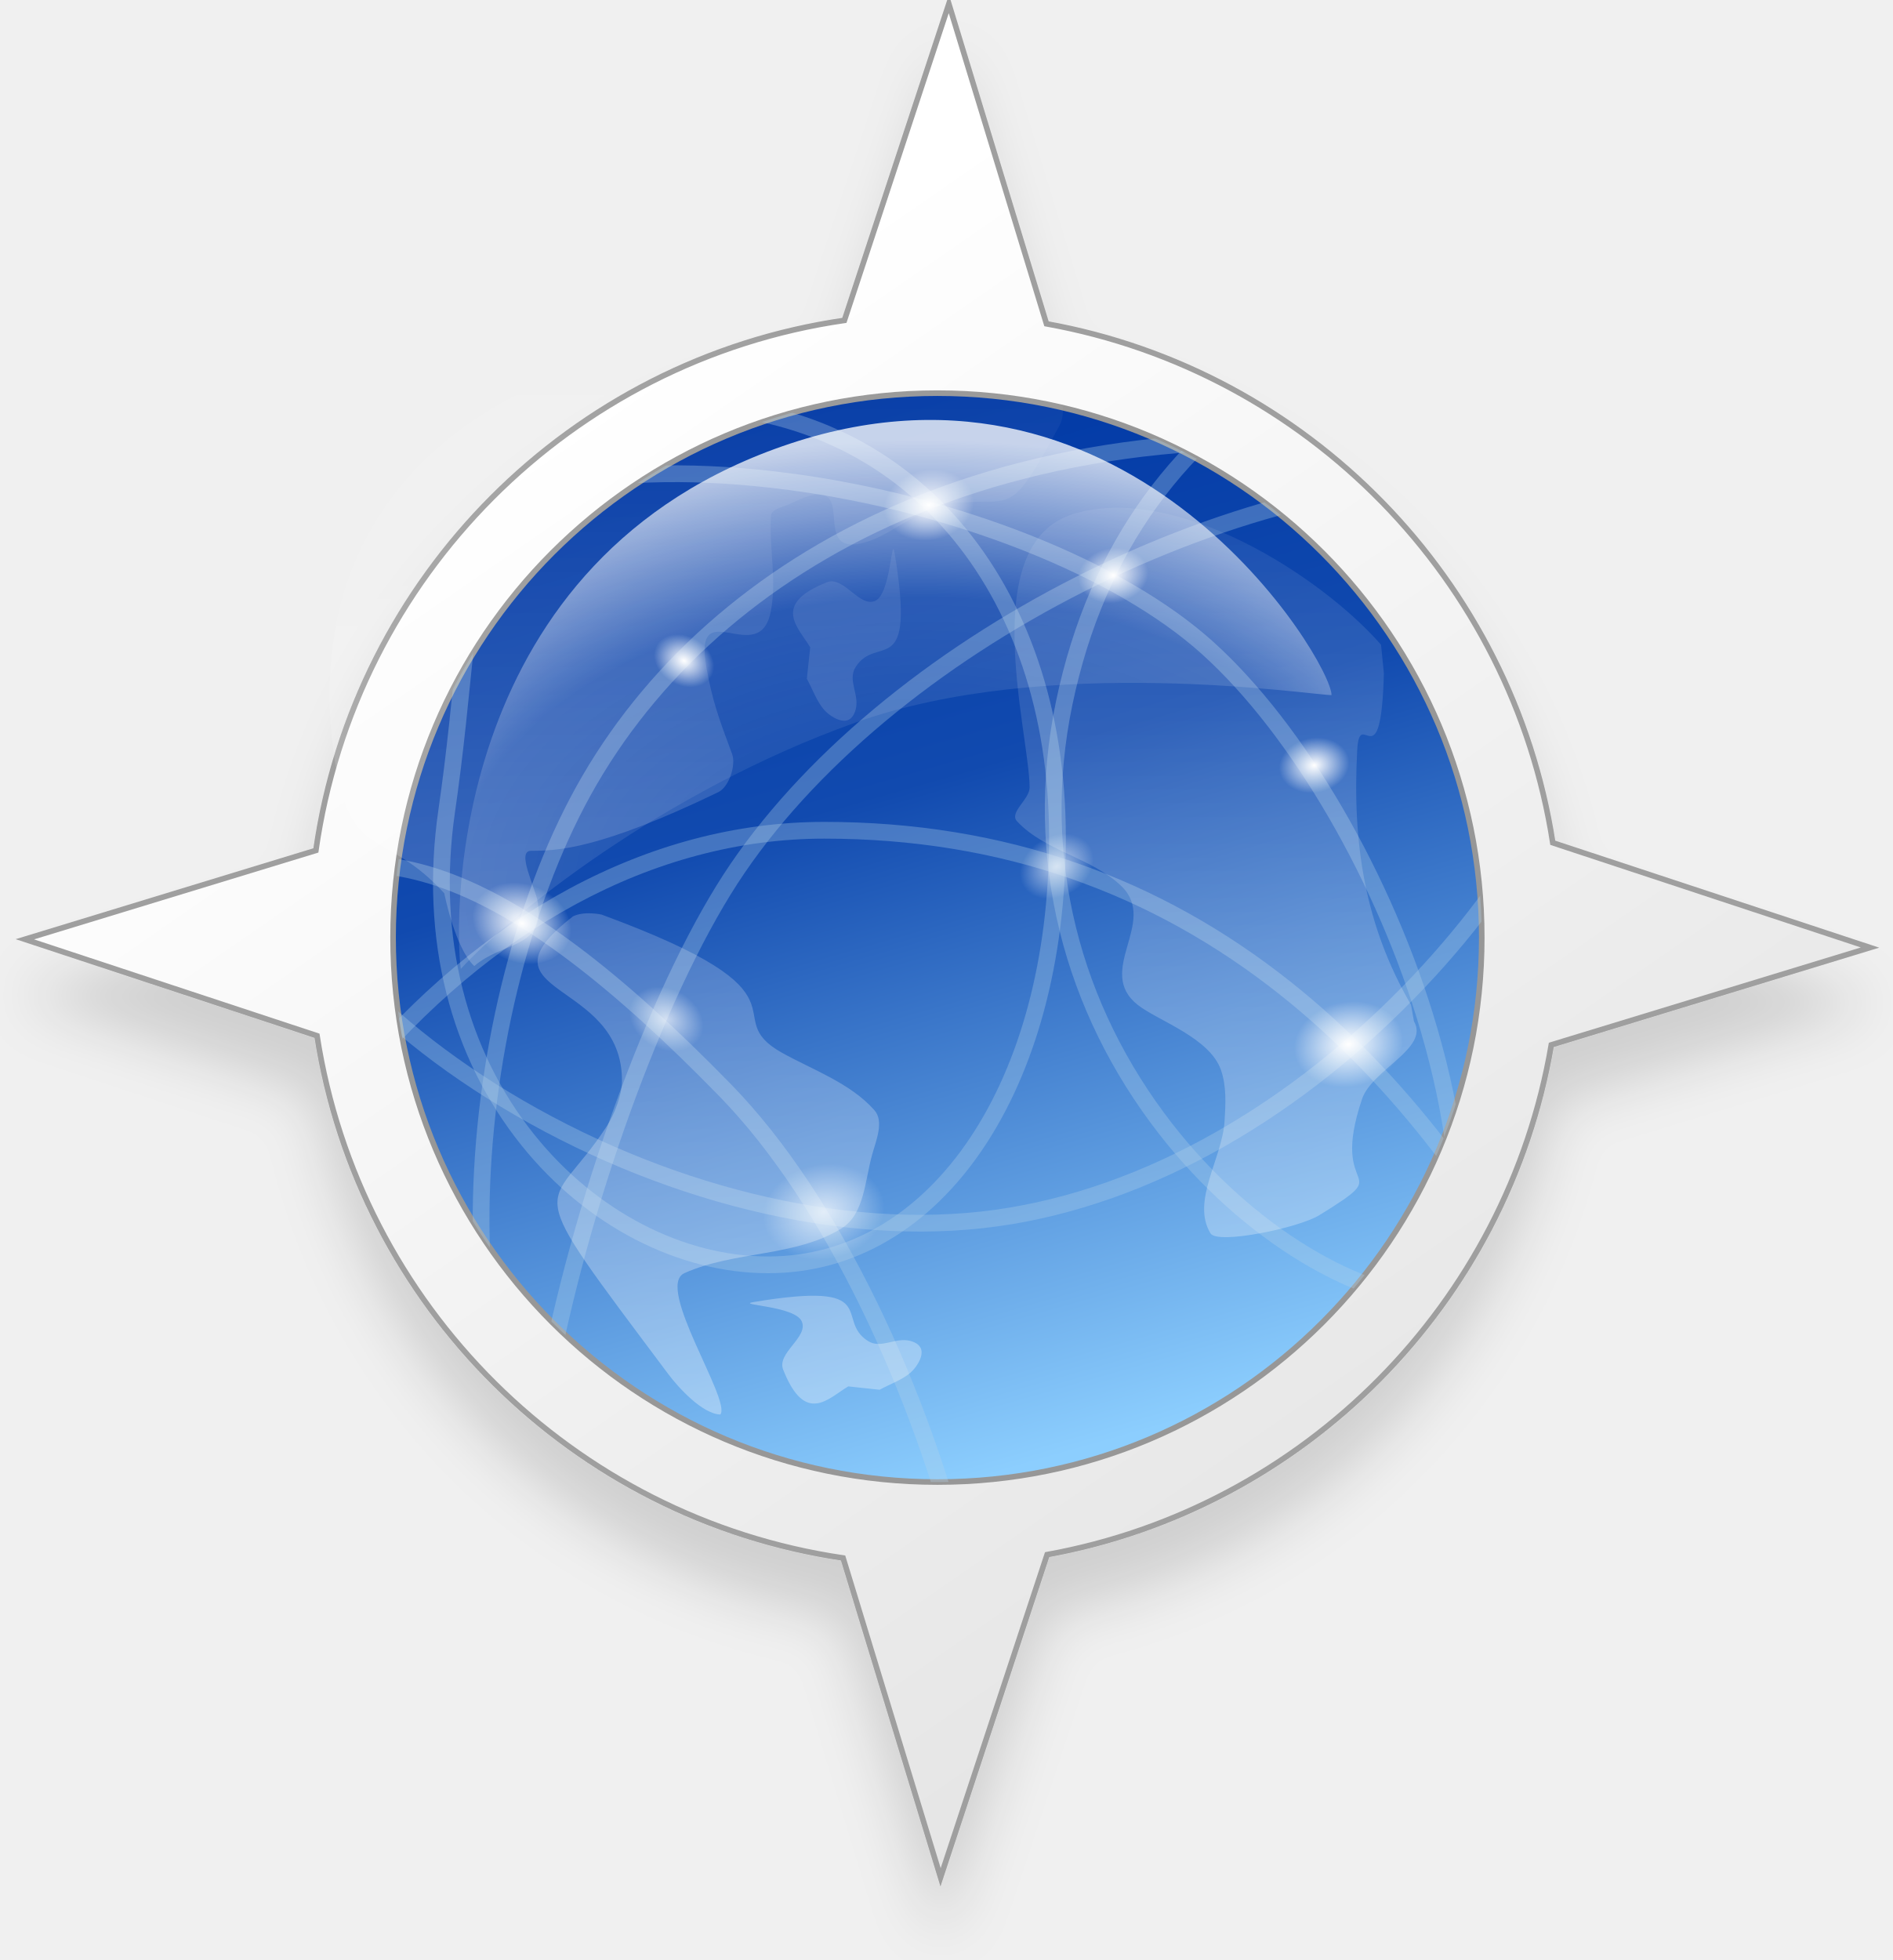
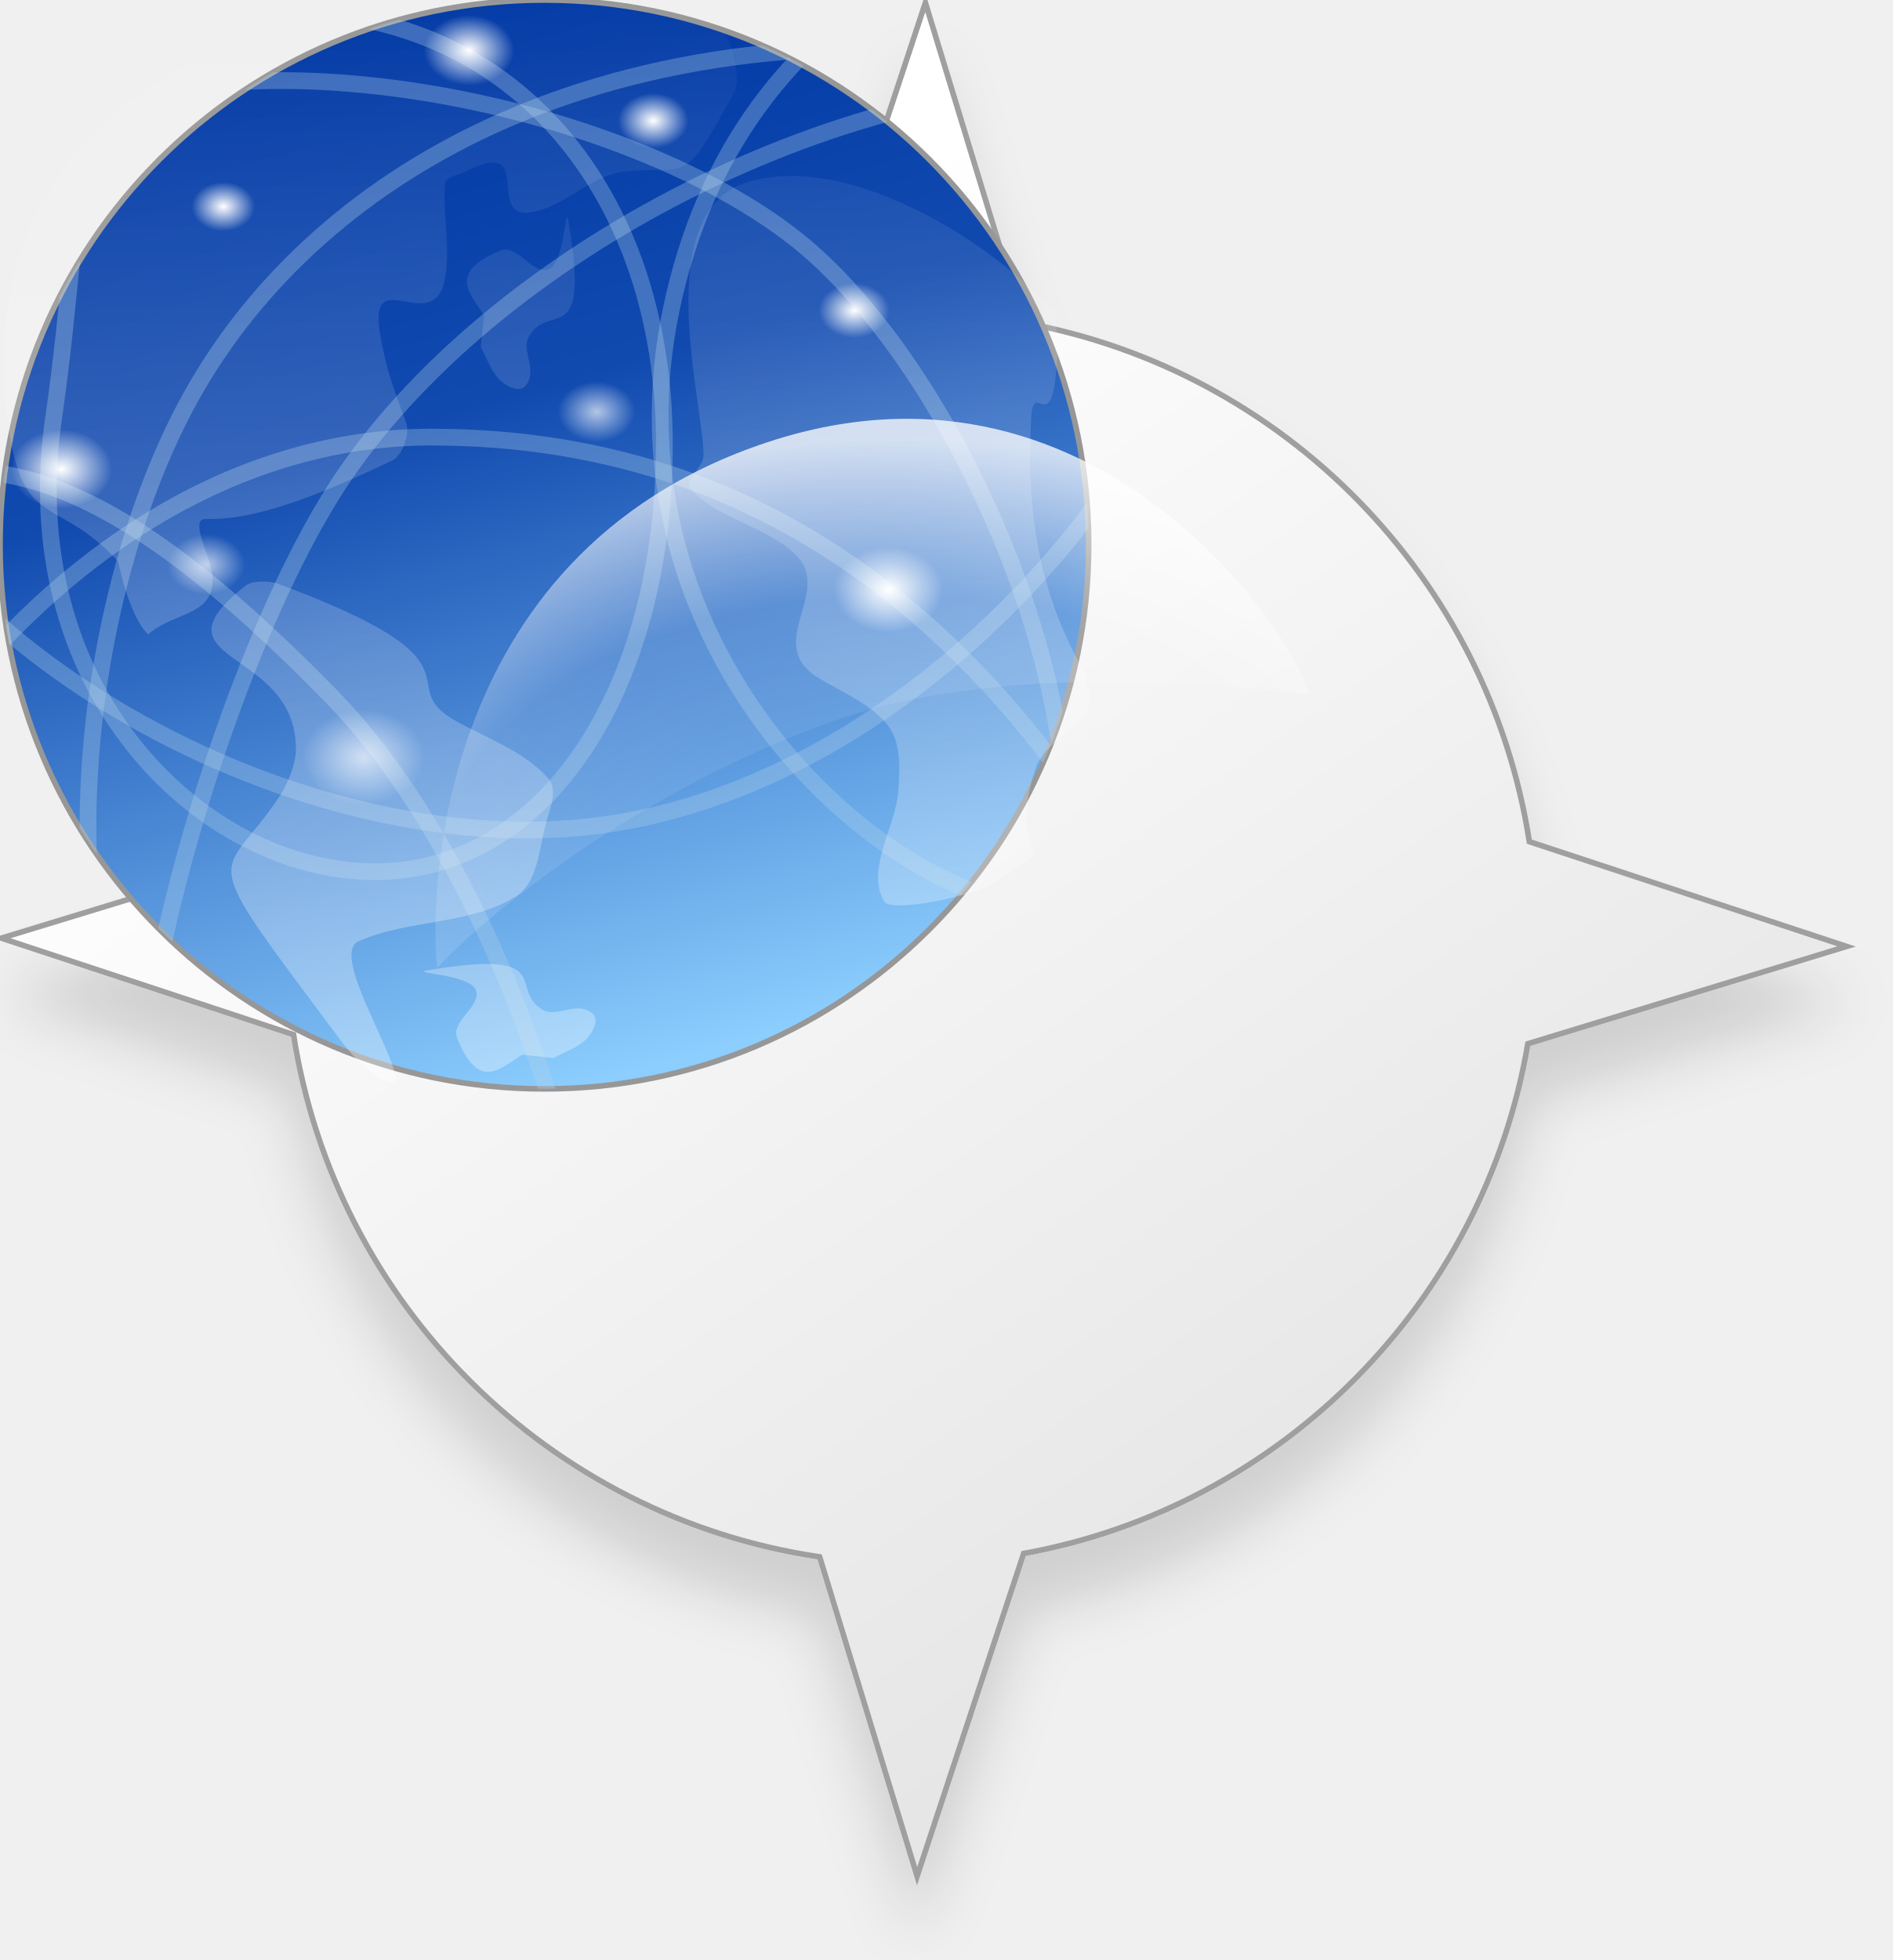
<svg xmlns="http://www.w3.org/2000/svg" xmlns:xlink="http://www.w3.org/1999/xlink" viewBox="0 0 339 351" preserveAspectRatio="xMinYMin" version="1.1">
  <defs>
    <linearGradient x1="28.38%" y1="22.97%" x2="73.593%" y2="90.77%" id="linearGradient-1">
      <stop stop-color="#FFF" offset="0%" />
      <stop stop-color="#E3E3E3" offset="100%" />
    </linearGradient>
    <filter x="-50%" y="-50%" width="200%" height="200%" filterUnits="objectBoundingBox" id="filter-2">
      <feOffset dx="0" dy="10" in="SourceAlpha" result="shadowOffsetOuter1" />
      <feGaussianBlur stdDeviation="5" in="shadowOffsetOuter1" result="shadowBlurOuter1" />
      <feColorMatrix values="0 0 0 0 0 0 0 0 0 0 0 0 0 0 0 0 0 0 0.135 0" in="shadowBlurOuter1" type="matrix" result="shadowMatrixOuter1" />
      <feMerge>
        <feMergeNode in="shadowMatrixOuter1" />
        <feMergeNode in="SourceGraphic" />
      </feMerge>
    </filter>
    <linearGradient x1="34.192%" y1="2.556%" x2="61.357%" y2="97.352%" id="linearGradient-3">
      <stop stop-color="#0038A5" offset="0%" />
      <stop stop-color="#114AAF" offset="36.4%" />
      <stop stop-color="#8CCEFE" offset="100%" />
    </linearGradient>
    <circle id="path-4" cx="97.5" cy="97.5" r="97.5" />
    <radialGradient cx="50%" cy="50%" fx="50%" fy="50%" r="50.604%" id="radialGradient-6">
      <stop stop-color="#FFF" offset="0%" />
      <stop stop-color="#FFF" stop-opacity="0" offset="100%" />
    </radialGradient>
    <radialGradient cx="50%" cy="50%" fx="50%" fy="50%" r="43.542%" id="radialGradient-7">
      <stop stop-color="#FFF" offset="0%" />
      <stop stop-color="#FFF" stop-opacity="0" offset="100%" />
    </radialGradient>
    <radialGradient cx="50%" cy="50%" fx="50%" fy="50%" r="43.542%" id="radialGradient-8">
      <stop stop-color="#FFF" stop-opacity=".67" offset="0%" />
      <stop stop-color="#FFF" stop-opacity="0" offset="100%" />
    </radialGradient>
    <radialGradient cx="52.99%" cy="86.031%" fx="52.99%" fy="86.031%" r="82.588%" id="radialGradient-9">
      <stop stop-color="#FFF" stop-opacity="0" offset="0%" />
      <stop stop-color="#FFF" stop-opacity=".135" offset="65.191%" />
      <stop stop-color="#FFF" stop-opacity=".765" offset="100%" />
    </radialGradient>
    <linearGradient x1="50%" y1="0%" x2="50%" y2="100%" id="linearGradient-10">
      <stop stop-color="#FFF" stop-opacity=".017" offset="0%" />
      <stop stop-color="#FFF" stop-opacity=".326" offset="100%" />
    </linearGradient>
  </defs>
  <g id="Page-1" stroke="none" stroke-width="1" fill="none" fill-rule="evenodd">
-     <g id="camino" transform="translate(4.202837, 0.202837)">
+     <g id="camino" transform="translate(4.04AF90, 0.04AF90)">
      <path d="M183.354,278.205 C229.491,269.844 265.787,233.221 273.662,186.917 L330.748,169.488 L273.927,150.723 L273.927,150.723 C266.63,103.611 229.971,66.2 183.239,57.782 L183.239,57.782 L165.752,0.504 L147.038,57.169 C98.059,64.271 59.346,103.07 52.374,152.091 L52.374,152.091 L0.252,168.004 L52.577,185.284 C60.057,233.581 98.393,271.681 146.806,278.805 L164.268,336 L183.354,278.205 Z" id="Oval-1" stroke="#9F9F9F" fill="url(#linearGradient-1)" filter="url(#filter-2)" />
-       <g id="Oval-lines" transform="translate(66.20284, 70.20284)">
+       <g id="Oval-lines" transform="translate(66.04AF90, 70.04AF90)">
        <mask id="mask-5" fill="#fff">
          <use xlink:href="#path-4" />
        </mask>
        <use id="Mask" stroke="#979797" fill="url(#linearGradient-3)" xlink:href="#path-4" />
        <path d="M67.18,157.605 C98.54,157.605 120.5,124.427 120.5,79.5 C120.5,33.722 92.797,0.664 51.432,0.664 C35.203,0.664 25.594,4.21 19.917,12.143 C15.183,18.758 13.372,26.896 11.439,45.623 C11.535,44.691 10.402,55.897 10.043,59.211 C9.439,64.775 8.833,69.689 8.119,74.617 C4.744,97.911 10.385,118.986 22.976,134.684 C34.532,149.091 51.059,157.605 67.18,157.605 L67.18,157.605 Z M67.18,154.605 C52.002,154.605 36.321,146.527 25.316,132.807 C13.248,117.762 7.832,97.523 11.088,75.047 C11.808,70.081 12.418,65.131 13.025,59.534 C13.386,56.208 14.52,44.989 14.423,45.931 C16.3,27.75 18.043,19.917 22.357,13.889 C27.376,6.875 36.077,3.664 51.432,3.664 C91.012,3.664 117.5,35.274 117.5,79.5 C117.5,122.968 96.559,154.605 67.18,154.605 L67.18,154.605 Z" id="Shape" opacity=".313" fill="#B1D1EA" mask="url(#mask-5)" />
        <path d="M179.958,186.492 C194.144,170.738 195.898,144.125 187.011,113.629 C179.065,86.361 163.317,59.299 146.859,44.481 C130.779,30.002 101.188,18.342 71.321,14.377 C39.106,10.1 11.892,15.269 -1.564,30.213 C-15.296,45.464 -24.459,82.232 -25.66,122.996 C-26.906,165.304 -19.409,202.846 -4.399,220.889 C10.513,238.815 45.644,241.246 88.825,230.735 C127.209,221.392 164.96,203.149 179.958,186.492 L179.958,186.492 Z M177.729,184.485 C163.21,200.609 125.967,218.606 88.115,227.82 C45.957,238.083 11.842,235.721 -2.093,218.97 C-16.518,201.631 -23.887,164.726 -22.661,123.084 C-21.48,82.972 -12.466,46.804 0.665,32.22 C13.304,18.184 39.592,13.191 70.926,17.351 C100.239,21.242 129.273,32.683 144.852,46.71 C160.866,61.13 176.332,87.706 184.131,114.469 C192.757,144.071 191.07,169.668 177.729,184.485 L177.729,184.485 Z" id="Shape" opacity=".313" fill="#B1D1EA" mask="url(#mask-5)" />
        <path d="M189.18,164.148 C204.425,164.148 215.395,154.252 222.261,136.286 C228.078,121.065 230.844,100.306 230.844,76.336 C230.844,69.816 231.803,62.715 233.64,54.721 C235.144,48.179 237.037,41.706 240.072,32.296 C240.31,31.56 242.795,23.917 243.489,21.742 C244.74,17.821 245.686,14.703 246.485,11.816 C248.452,4.705 249.446,-0.792 249.446,-5.39 C249.446,-16.685 243.197,-22.488 229.344,-22.488 C205.277,-22.488 181.973,-17.408 163.078,-6.744 C140.156,6.192 124.69,26.675 118.748,55.157 C112.854,83.412 120.206,110.803 137.186,132.651 C152.02,151.739 172.764,164.148 189.18,164.148 L189.18,164.148 Z M189.18,161.148 C173.797,161.148 153.866,149.225 139.555,130.81 C123.093,109.629 115.979,83.123 121.685,55.769 C127.446,28.151 142.369,8.388 164.553,-4.131 C182.954,-14.517 205.758,-19.488 229.344,-19.488 C241.587,-19.488 246.446,-14.976 246.446,-5.39 C246.446,-1.117 245.495,4.144 243.593,11.016 C242.807,13.86 241.871,16.943 240.631,20.83 C239.94,22.995 237.457,30.632 237.217,31.375 C234.158,40.86 232.244,47.404 230.717,54.049 C228.832,62.247 227.844,69.565 227.844,76.336 C227.844,128.311 215.295,161.148 189.18,161.148 L189.18,161.148 Z" id="Shape" opacity=".313" fill="#B1D1EA" mask="url(#mask-5)" />
        <path d="M98.479,281.549 C124.288,262.798 99.811,164.056 60.598,123.831 C20.979,83.191 -5.707,73.385 -31.023,91.779 C-56.819,110.521 -56.437,154.624 -30.518,190.298 C-16.548,209.526 9.548,236.68 33.374,256.011 C62.993,280.042 86.285,290.409 98.479,281.549 L98.479,281.549 Z M96.716,279.122 C86.173,286.783 63.777,276.814 35.265,253.681 C11.636,234.51 -14.279,207.546 -28.091,188.534 C-53.139,154.059 -53.505,111.821 -29.259,94.206 C-5.502,76.945 19.743,86.221 58.449,125.925 C96.57,165.028 120.558,261.8 96.716,279.122 L96.716,279.122 Z" id="Shape" opacity=".313" fill="#B1D1EA" mask="url(#mask-5)" />
        <path d="M-25.133,72.002 C-25.133,90.155 -7.619,111.524 19.277,127.775 C47.112,144.593 80.102,153.094 108.187,149.226 C135.804,145.423 163.067,129.441 184.908,106.334 C204.352,85.761 216.908,61.912 216.908,45.763 C216.908,30.334 199.857,4.722 175.256,-18.336 C149.334,-42.633 121.121,-58.551 100.537,-58.551 C79.908,-58.551 49.658,-38.04 21.092,-7.116 C-6.049,22.266 -25.133,54.162 -25.133,72.002 L-25.133,72.002 Z M-22.133,72.002 C-22.133,55.15 -3.365,23.782 23.296,-5.081 C51.331,-35.43 81.006,-55.551 100.537,-55.551 C120.173,-55.551 147.789,-39.97 173.205,-16.147 C197.242,6.383 213.908,31.417 213.908,45.763 C213.908,61.007 201.695,84.204 182.727,104.273 C161.324,126.918 134.652,142.554 107.778,146.254 C80.43,150.02 48.113,141.693 20.828,125.207 C-5.262,109.443 -22.133,88.859 -22.133,72.002 L-22.133,72.002 Z" id="Shape" opacity=".313" fill="#B1D1EA" mask="url(#mask-5)" />
        <path d="M36.237,211.858 C51.387,224.532 103.238,235.024 154.45,236.56 C211.775,238.279 250.354,228.749 250.354,207.711 C250.354,201.204 250.185,203.991 252.191,173.968 C253.82,149.595 254.415,132.78 253.827,115.328 C252.89,87.512 248.761,64.744 240.43,47.157 C230.449,26.088 214.671,13.203 192.237,9.798 C153.002,3.844 118.428,7.678 90.028,20.037 C64.447,31.168 44.696,48.958 32.757,70.568 C21.469,91 14.514,119.682 14.269,146.592 C14.005,175.695 21.456,199.492 36.237,211.858 L36.237,211.858 Z M38.162,209.557 C24.203,197.879 17.012,174.914 17.269,146.619 C17.509,120.189 24.346,91.996 35.383,72.018 C47,50.992 66.246,33.657 91.225,22.788 C119.087,10.663 153.092,6.892 191.787,12.764 C213.18,16.011 228.146,28.233 237.718,48.441 C245.843,65.592 249.904,87.987 250.829,115.429 C251.413,132.757 250.821,149.487 249.198,173.768 C247.181,203.946 247.354,201.098 247.354,207.711 C247.354,225.989 209.973,235.224 154.54,233.562 C103.984,232.045 52.619,221.651 38.162,209.557 L38.162,209.557 Z" id="Shape" opacity=".313" fill="#B1D1EA" mask="url(#mask-5)" />
        <path d="M37.979,236.773 C58.326,236.773 110.147,229.777 150.101,220.358 C206.222,207.127 239.84,190.385 239.84,170.006 C239.84,162.531 240.031,159.162 241.616,135.158 C242.564,120.802 243.059,111.428 243.287,101.654 C243.86,77.044 242.276,58.005 237.649,43.442 C231.957,25.529 221.719,15.225 206.092,13.828 C155.343,9.293 89.123,42.193 60.436,84.306 C46.891,104.189 33.02,141.568 26.47,175.025 C19.155,212.395 22.214,236.773 37.979,236.773 L37.979,236.773 Z M37.979,233.773 C25.328,233.773 22.476,211.047 29.414,175.601 C35.892,142.512 49.626,105.503 62.915,85.995 C91.002,44.763 156.182,12.38 205.825,16.816 C220.095,18.091 229.432,27.489 234.789,44.35 C239.294,58.525 240.854,77.279 240.288,101.584 C240.062,111.305 239.568,120.644 238.623,134.96 C237.03,159.066 236.84,162.432 236.84,170.006 C236.84,188.203 203.959,204.578 149.413,217.438 C109.669,226.807 58.073,233.773 37.979,233.773 L37.979,233.773 Z" id="Shape" opacity=".313" fill="#B1D1EA" mask="url(#mask-5)" />
        <path d="M-41.324,201.059 C-41.324,221.994 -32.988,233.731 -15.301,239.414 C-7.516,241.916 2.169,243.323 14.951,243.996 C24.824,244.516 33.273,244.592 55.286,244.524 C61.083,244.507 64,244.5 67.5,244.5 C105.015,244.5 146.143,238.553 174.664,227.967 C209.655,214.98 224.486,195.905 212.239,171.86 C198.056,144.015 181.157,121.622 160.806,105.446 C137.249,86.722 109.56,76.779 77.242,76.779 C45.485,76.779 15.52,93.694 -7.815,121.789 C-28.369,146.535 -41.324,177.563 -41.324,201.059 L-41.324,201.059 Z M-38.324,201.059 C-38.324,178.321 -25.641,147.947 -5.508,123.706 C17.301,96.245 46.471,79.779 77.242,79.779 C108.873,79.779 135.906,89.486 158.939,107.794 C178.919,123.675 195.564,145.732 209.566,173.222 C220.766,195.212 207.165,212.704 173.62,225.155 C145.471,235.602 104.685,241.5 67.5,241.5 C63.996,241.5 61.076,241.507 55.277,241.524 C33.325,241.592 24.905,241.516 15.109,241 C2.563,240.34 -6.889,238.966 -14.383,236.558 C-30.815,231.278 -38.324,220.705 -38.324,201.059 L-38.324,201.059 Z" id="Shape" opacity=".313" fill="#B1D1EA" mask="url(#mask-5)" />
      </g>
-       <g id="highlights" transform="translate(78.20284, 81.20284)">
-         <ellipse id="Oval-11" fill="url(#radialGradient-6)" transform="translate(11.20284, 84.20284) rotate(20.20284) translate(-11.20284, -84.20284)" cx="11" cy="84" rx="9" ry="7" />
-         <ellipse id="Oval-11-Copy" fill="url(#radialGradient-7)" transform="translate(40.20284, 37.20284) rotate(-330.2028) translate(-40.20284, -37.20284)" cx="40" cy="37" rx="6.515" ry="5.067" />
-         <ellipse id="Oval-11-Copy-2" fill="url(#radialGradient-7)" transform="translate(84.20284, 9.202837) rotate(-10.20284) translate(-84.20284, -9.202837)" cx="84" cy="9" rx="9.31" ry="7.241" />
-         <ellipse id="Oval-11-Copy-3" fill="url(#radialGradient-7)" transform="translate(117.2028, 21.60665) rotate(-10.20284) translate(-117.2028, -21.60665)" cx="117" cy="21.607" rx="7.267" ry="5.652" />
-         <ellipse id="Oval-11-Copy-4" fill="url(#radialGradient-7)" transform="translate(153.2028, 55.60665) rotate(-10.20284) translate(-153.2028, -55.60665)" cx="153" cy="55.607" rx="7.267" ry="5.652" />
-         <ellipse id="Oval-11-Copy-5" fill="url(#radialGradient-7)" transform="translate(159.1376, 105.6067) rotate(-10.20284) translate(-159.1376, -105.6067)" cx="159.138" cy="105.607" rx="11.279" ry="8.773" />
-         <ellipse id="Oval-11-Copy-6" fill="url(#radialGradient-8)" transform="translate(65.13761, 135.6067) rotate(-10.20284) translate(-65.13761, -135.6067)" cx="65.138" cy="135.607" rx="12.592" ry="9.793" />
-         <ellipse id="Oval-11-Copy-7" fill="url(#radialGradient-8)" transform="translate(36.93585, 101.0831) rotate(28.20284) translate(-36.93585, -101.0831)" cx="36.936" cy="101.083" rx="8.004" ry="6.225" />
-         <ellipse id="Oval-11-Copy-8" fill="url(#radialGradient-8)" transform="translate(106.8624, 73.74601) rotate(-30.20284) translate(-106.8624, -73.74601)" cx="106.862" cy="73.746" rx="8.004" ry="6.225" />
+       <g id="highlights" transform="translate(78.04AF90, 81.04AF90)">
+         <ellipse id="Oval-11" fill="url(#radialGradient-6)" transform="translate(11.04AF90, 84.04AF90) rotate(20.04AF90) translate(-11.04AF90, -84.04AF90)" cx="11" cy="84" rx="9" ry="7" />
+         <ellipse id="Oval-11-Copy" fill="url(#radialGradient-7)" transform="translate(40.04AF90, 37.04AF90) rotate(-330.04AF90) translate(-40.04AF90, -37.04AF90)" cx="40" cy="37" rx="6.515" ry="5.067" />
+         <ellipse id="Oval-11-Copy-2" fill="url(#radialGradient-7)" transform="translate(84.04AF90, 9.04AF90) rotate(-10.04AF90) translate(-84.04AF90, -9.04AF90)" cx="84" cy="9" rx="9.31" ry="7.241" />
+         <ellipse id="Oval-11-Copy-3" fill="url(#radialGradient-7)" transform="translate(117.04AF90, 21.60665) rotate(-10.04AF90) translate(-117.04AF90, -21.60665)" cx="117" cy="21.607" rx="7.267" ry="5.652" />
+         <ellipse id="Oval-11-Copy-4" fill="url(#radialGradient-7)" transform="translate(153.04AF90, 55.60665) rotate(-10.04AF90) translate(-153.04AF90, -55.60665)" cx="153" cy="55.607" rx="7.267" ry="5.652" />
+         <ellipse id="Oval-11-Copy-5" fill="url(#radialGradient-7)" transform="translate(159.1376, 105.6067) rotate(-10.04AF90) translate(-159.1376, -105.6067)" cx="159.138" cy="105.607" rx="11.279" ry="8.773" />
+         <ellipse id="Oval-11-Copy-6" fill="url(#radialGradient-8)" transform="translate(65.13761, 135.6067) rotate(-10.04AF90) translate(-65.13761, -135.6067)" cx="65.138" cy="135.607" rx="12.592" ry="9.793" />
+         <ellipse id="Oval-11-Copy-7" fill="url(#radialGradient-8)" transform="translate(36.93585, 101.0831) rotate(28.04AF90) translate(-36.93585, -101.0831)" cx="36.936" cy="101.083" rx="8.004" ry="6.225" />
+         <ellipse id="Oval-11-Copy-8" fill="url(#radialGradient-8)" transform="translate(106.8624, 73.74601) rotate(-30.04AF90) translate(-106.8624, -73.74601)" cx="106.862" cy="73.746" rx="8.004" ry="6.225" />
      </g>
      <path d="M78.333,173.316 C77.095,164.031 76.15,99.498 137.419,79.208 C198.689,58.918 234.297,118.273 234.297,124.279 C230.607,124.279 183.468,116.881 148.91,129.238 C114.353,141.596 86.792,164.031 78.333,173.316 Z" id="Path-5" fill="url(#radialGradient-9)" />
-       <g id="coutries" transform="translate(54.20284, 59.20284)" fill="url(#linearGradient-10)">
+       <g id="coutries" transform="translate(54.04AF90, 59.04AF90)" fill="url(#linearGradient-10)">
        <path d="M26.547,113.6 C31.502,109.213 39.4,110.464 37.885,102.011 C37.417,99.4 34.035,92.955 36.724,92.955 C41.199,92.955 48.812,92.823 70.271,82.444 C72.169,81.526 73.465,77.605 72.724,75.622 C70.271,69.062 69.192,66.055 68.13,60.135 C65.677,46.47 77.717,60.657 79.685,49.938 C80.726,44.266 79.344,38.689 79.685,32.932 C79.756,31.717 82.261,31.268 83.355,30.72 C96.963,23.907 85.422,41.242 96.963,37.593 C101.717,36.089 106.732,31.251 111.776,30.72 C123.375,29.499 122.068,33.957 131.369,16.791 C132.473,14.754 131.827,12.112 131.369,9.841 C131.024,8.127 130.16,6.478 129.023,5.149 C126.317,1.985 119.767,1.032 116.514,0.893 C103.87,0.351 91.194,0.134 78.548,0.632 C26.865,2.665 -6.253,31.87 1.833,78.457 C4.647,94.671 10.674,89.067 21.175,100.568 C21.175,100.568 23.075,110.354 26.547,113.6 Z M86.717,56.522 C84.651,53.026 79.658,48.835 89.719,44.866 C92.713,43.684 95.526,49.436 98.352,48.2 C101.192,46.958 101.261,36.195 101.822,39.572 C105.693,62.881 98.679,53.971 94.845,60.057 C93.348,62.433 95.608,65 94.845,67.704 C93.752,71.58 90.035,68.679 89.197,67.704 C87.818,66.097 87.141,64 86.113,62.149 L86.717,56.522 Z M93.527,188.871 C90.031,190.937 85.839,195.93 81.87,185.869 C80.689,182.875 86.441,180.062 85.205,177.236 C83.962,174.396 73.199,174.327 76.576,173.766 C99.886,169.894 90.975,176.909 97.061,180.743 C99.438,182.24 102.005,179.98 104.708,180.743 C108.585,181.836 105.684,185.553 104.708,186.39 C103.101,187.77 101.005,188.446 99.153,189.474 L93.527,188.871 Z M188.96,56.057 C178.094,43.65 152.241,27.143 133.967,32.6 C116.261,37.888 125.943,71.787 126.018,81.587 C126.035,83.75 122.288,86.085 123.759,87.669 C128.761,93.053 137.212,94.188 142.481,99.311 C149.099,105.743 137.61,114.494 145.43,120.59 C149.045,123.408 158.247,126.415 160.28,132.188 C161.303,135.09 161.128,138.326 160.932,141.396 C160.502,148.125 154.924,155.696 158.412,161.465 C159.656,163.523 174.215,160.489 177.916,158.208 C192.291,149.347 179.436,155.479 185.561,137.4 C187.35,132.121 197.657,128.32 194.857,123.5 L194.335,120.546 C186.085,106.346 183.788,91.678 184.692,74.947 C185.13,66.847 188.933,80.882 189.471,61.182 L188.96,56.057 Z M44.219,104.704 C25.875,118.998 53.232,115.716 52.999,134.319 C52.968,136.759 51.582,140.261 50.304,142.238 C39.639,158.729 33.848,150.009 61.336,186.725 C63.034,188.991 67.392,193.824 70.619,193.906 C72.63,191.404 58.874,170.993 64.174,168.597 C73.09,164.566 84.116,165.739 92.398,160.528 C96.388,158.018 96.531,151.997 97.784,147.453 C98.497,144.867 99.99,141.432 98.219,139.417 C93.931,134.541 86.968,132.098 81.674,129.133 C69.623,122.383 89.036,118.977 49.334,104.374 C49.334,104.374 46.226,103.686 44.219,104.704 Z" id="Path-6" />
      </g>
    </g>
  </g>
</svg>
